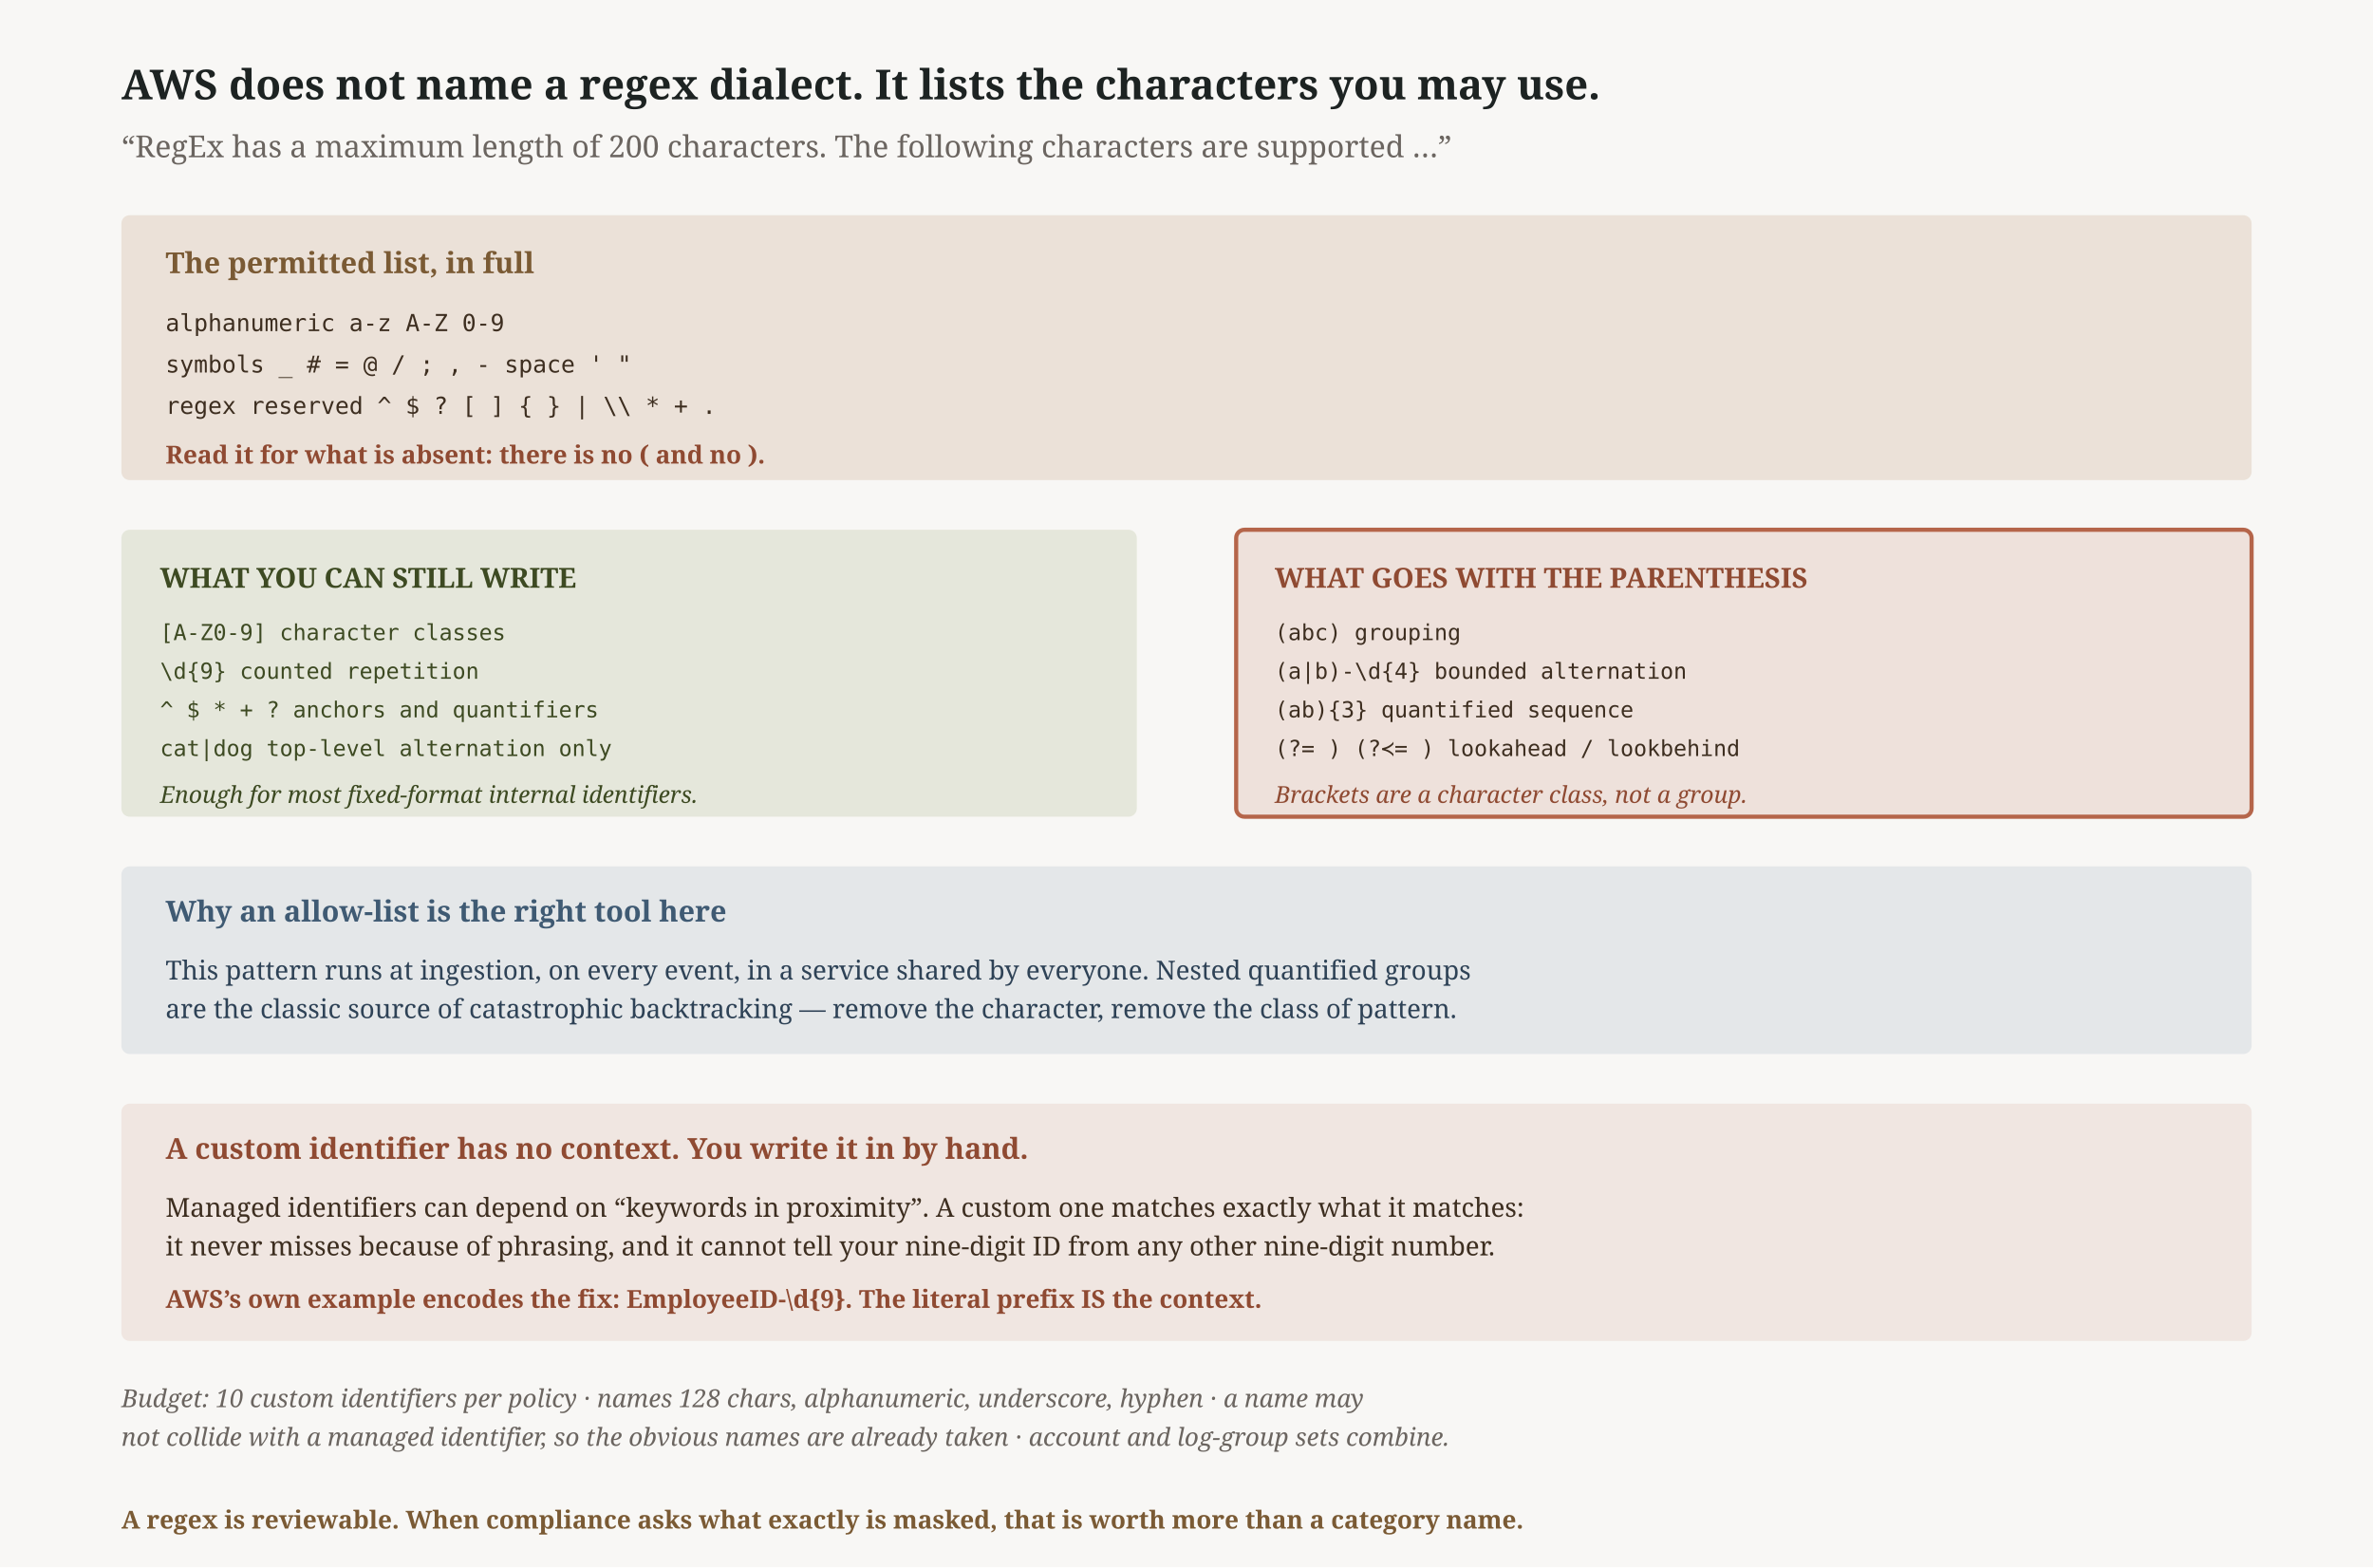
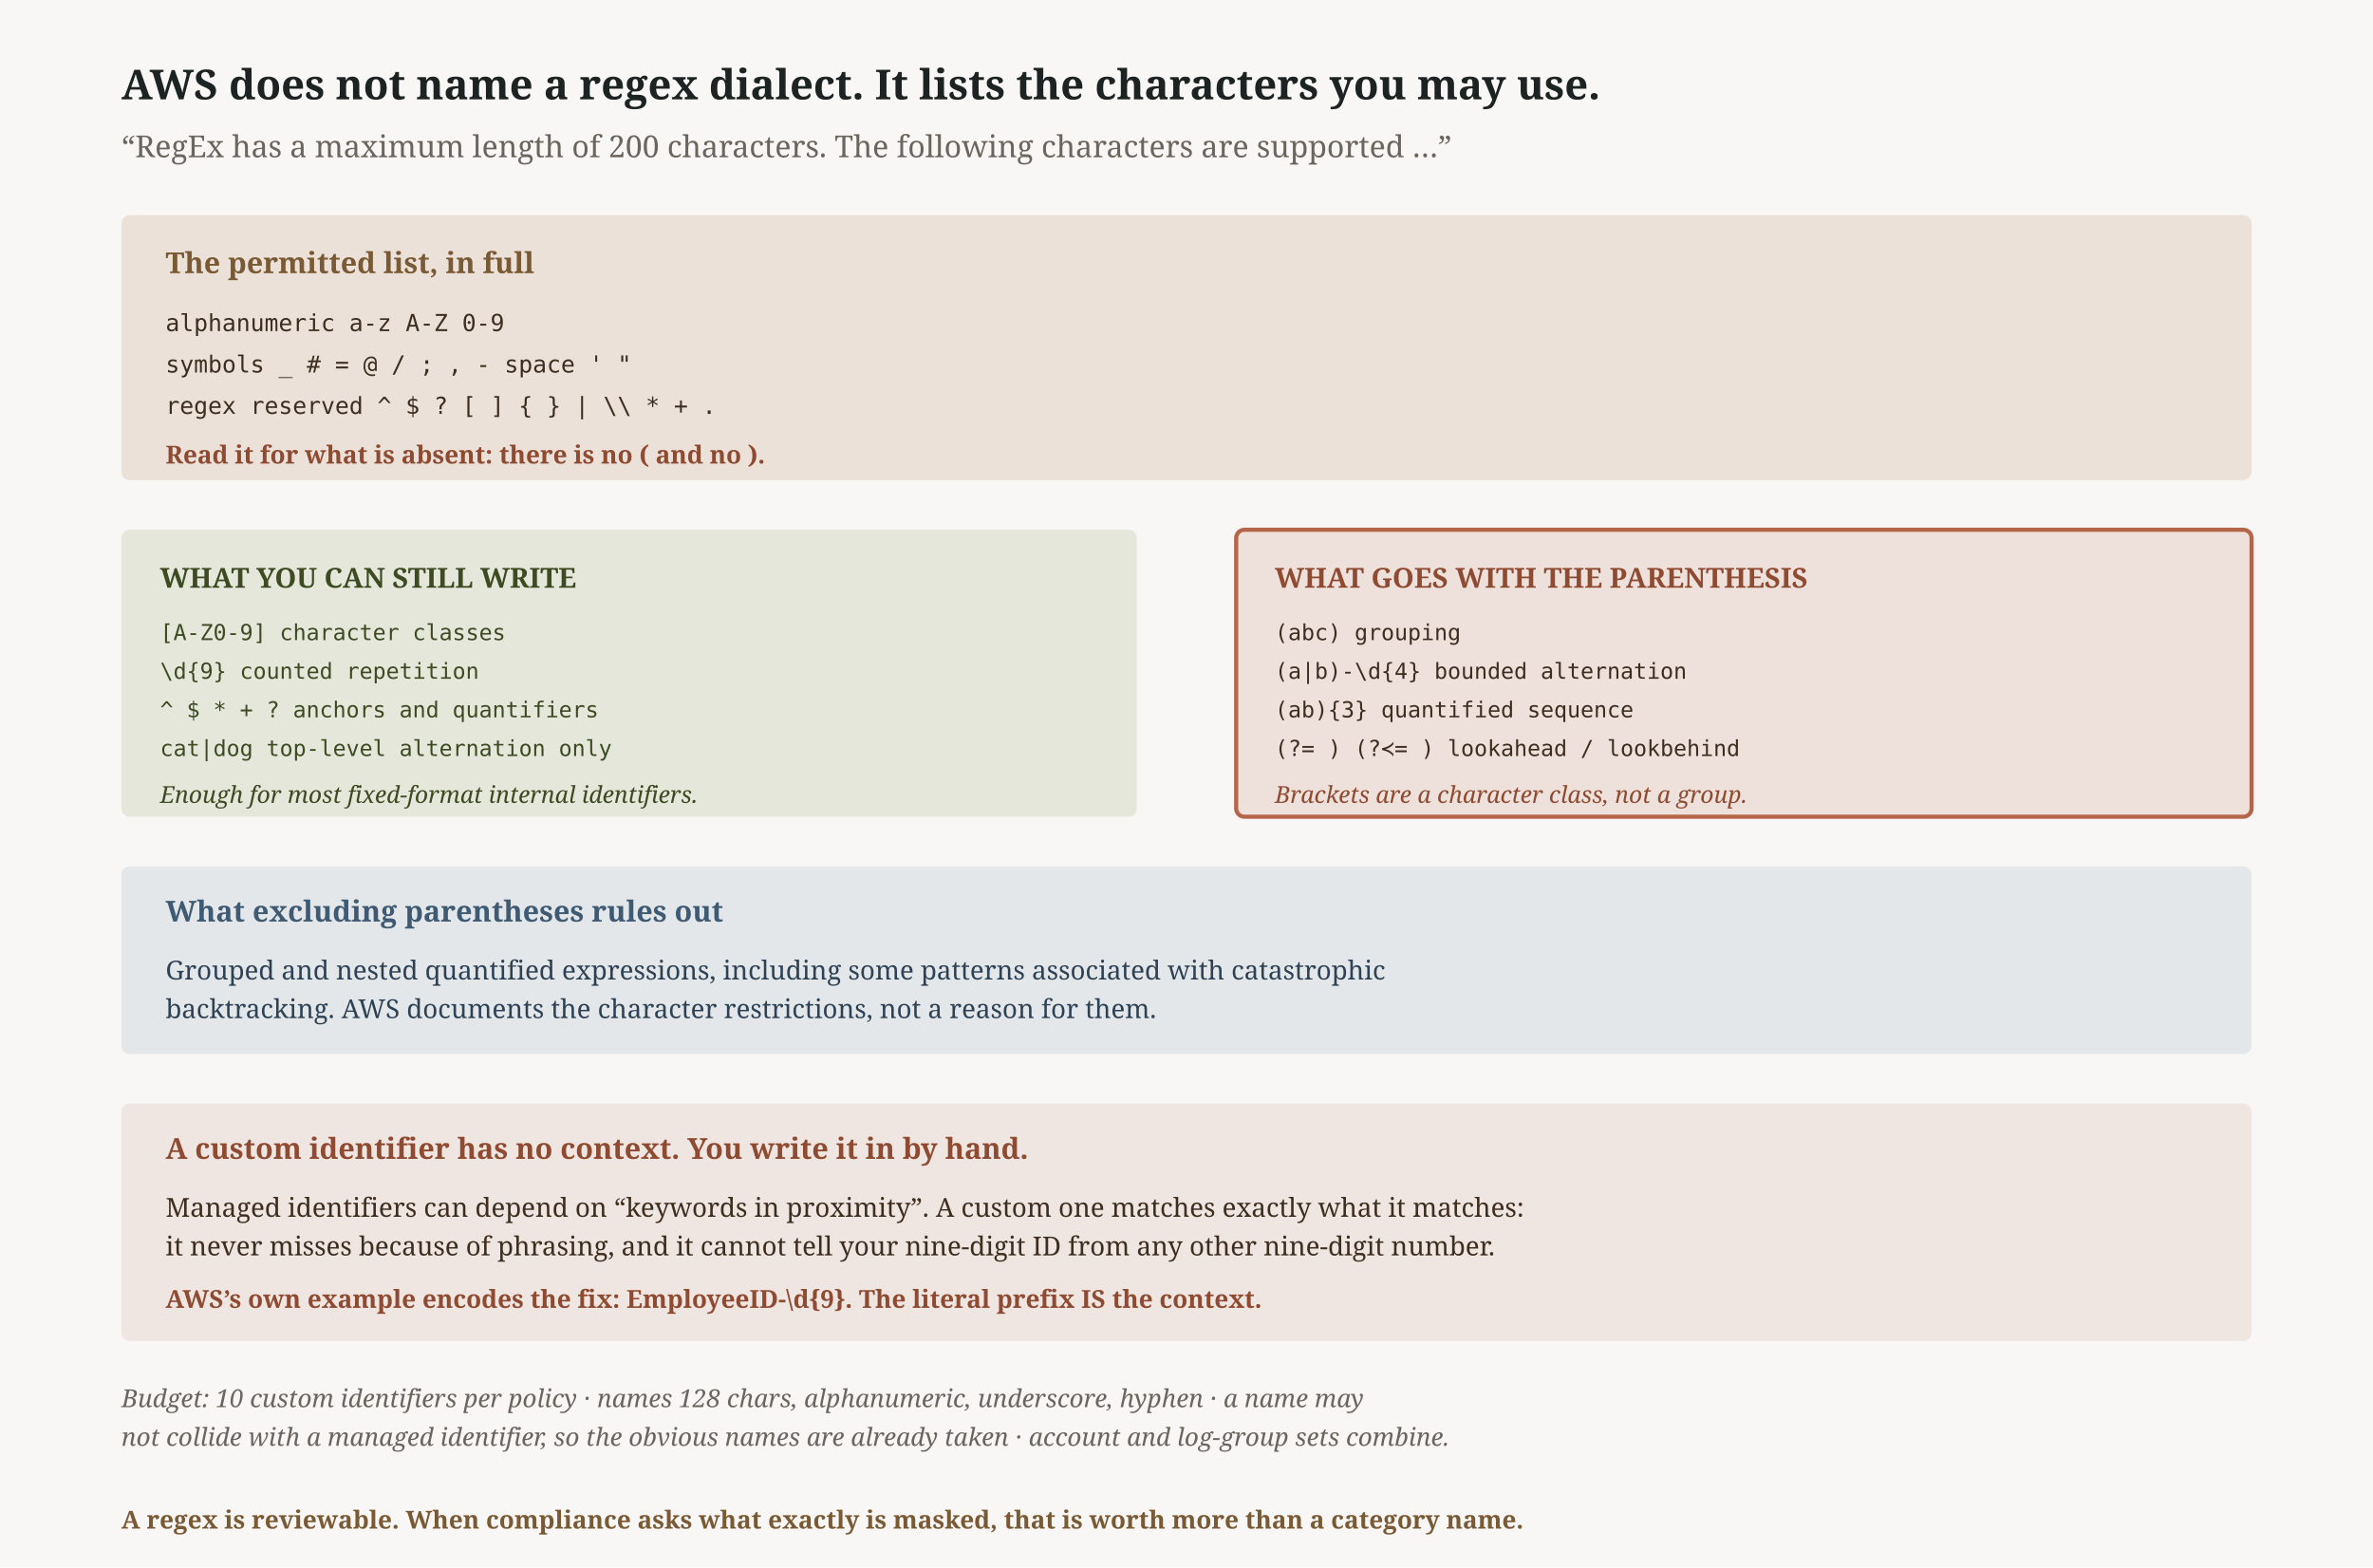
- <svg xmlns="http://www.w3.org/2000/svg" viewBox="0 0 860 568" style="width:100%;max-width:860px;" role="img" aria-label="Diagram: A CloudWatch Logs custom data identifier lets you define your own regular expression in a data protection policy, targeting business-specific PII that managed data identifiers cannot provide, and custom identifiers can be used in conjunction with managed ones. The documented constraint on the pattern is published as a list of permitted characters rather than a named dialect: alphanumerics, the symbols underscore, hash, equals, at, slash, semicolon, comma, hyphen, space, apostrophe and double quote, and the regex reserved characters caret, dollar, question mark, square brackets, braces, pipe, backslash, asterisk, plus and period. The opening and closing parenthesis are not on that list, and parentheses are what grouping, alternation scoped inside a pattern, quantified sequences, capture and non-capturing groups, lookahead and lookbehind are built from, so all of those are unavailable. The pipe is permitted but without parentheses it can only separate whole top-level patterns rather than express a bounded choice. Square brackets give character classes and braces give counted repetition, which covers most fixed-format identifiers, so the practical shape is a flat pattern with a literal anchor, a character class or two, and a count. A plausible reason for the restriction is that the pattern runs at ingestion on every log event in a shared managed service, and nested quantified groups are the classic source of catastrophic backtracking, so removing the character removes the class of pattern. The regex has a maximum length of 200 characters, names a maximum of 128 characters restricted to alphanumerics, underscore and hyphen, a custom identifier cannot share a name with a managed data identifier, and a maximum of 10 custom data identifiers are supported for each data protection policy within an overall document limit of 30,720 characters. A custom identifier is a pure pattern with none of the machine learning or keyword proximity inference that managed identifiers use, which means it never misses a detection because a log line lacked a nearby keyword, and equally it cannot distinguish a bare nine-digit employee number from any other nine-digit number, so the context must be written into the pattern as a literal exactly as the AWS example of EmployeeID followed by nine digits does. Custom identifiers may be defined in an account-level policy or in log-group-level policies and the two work in combination, so the effective set for a log group is the union of both.">
+ <svg xmlns="http://www.w3.org/2000/svg" viewBox="0 0 860 568" style="width:100%;max-width:860px;" role="img" aria-label="Diagram: A CloudWatch Logs custom data identifier lets you define your own regular expression in a data protection policy, targeting business-specific PII that managed data identifiers cannot provide, and custom identifiers can be used in conjunction with managed ones. The documented constraint on the pattern is published as a list of permitted characters rather than a named dialect: alphanumerics, the symbols underscore, hash, equals, at, slash, semicolon, comma, hyphen, space, apostrophe and double quote, and the regex reserved characters caret, dollar, question mark, square brackets, braces, pipe, backslash, asterisk, plus and period. The opening and closing parenthesis are not on that list, and parentheses are what grouping, alternation scoped inside a pattern, quantified sequences, capture and non-capturing groups, lookahead and lookbehind are built from, so all of those are unavailable. The pipe is permitted but without parentheses it can only separate whole top-level patterns rather than express a bounded choice. Square brackets give character classes and braces give counted repetition, which covers most fixed-format identifiers, so the practical shape is a flat pattern with a literal anchor, a character class or two, and a count. Excluding parentheses prevents grouped and nested quantified expressions, including some patterns associated with catastrophic backtracking, though AWS documents the supported-character restrictions without stating whether regex performance is the reason for them. The regex has a maximum length of 200 characters, names a maximum of 128 characters restricted to alphanumerics, underscore and hyphen, a custom identifier cannot share a name with a managed data identifier, and a maximum of 10 custom data identifiers are supported for each data protection policy within an overall document limit of 30,720 characters. A custom identifier is a pure pattern with none of the machine learning or keyword proximity inference that managed identifiers use, which means it never misses a detection because a log line lacked a nearby keyword, and equally it cannot distinguish a bare nine-digit employee number from any other nine-digit number, so the context must be written into the pattern as a literal exactly as the AWS example of EmployeeID followed by nine digits does. Custom identifiers may be defined in an account-level policy or in log-group-level policies and the two work in combination, so the effective set for a log group is the union of both.">
  <rect width="860" height="568" fill="#F8F7F5" />
  <text x="44" y="36" font-family="Georgia, serif" font-size="15" font-weight="bold" fill="#1D2322">AWS does not name a regex dialect. It lists the characters you may use.</text>
  <text x="44" y="57" font-family="Georgia, serif" font-size="11" fill="#6B6560">“RegEx has a maximum length of 200 characters. The following characters are supported …”</text>
  <rect x="44" y="78" width="772" height="96" rx="3" fill="#C4A484" opacity="0.26" />
  <text x="60" y="99" font-family="Georgia, serif" font-size="10.5" font-weight="bold" fill="#7A5A34">The permitted list, in full</text>
  <text x="60" y="120" font-family="Consolas, monospace" font-size="8.5" fill="#3D2E20">alphanumeric   a-z A-Z 0-9</text>
  <text x="60" y="135" font-family="Consolas, monospace" font-size="8.5" fill="#3D2E20">symbols        _  #  =  @  /  ;  ,  -  space  '  "</text>
  <text x="60" y="150" font-family="Consolas, monospace" font-size="8.5" fill="#3D2E20">regex reserved  ^  $  ?  [  ]  {  }  |  \\  *  +  .</text>
  <text x="60" y="168" font-family="Georgia, serif" font-size="9" font-weight="bold" fill="#8F4A32">Read it for what is absent: there is no ( and no ).</text>
  <rect x="44" y="192" width="368" height="104" rx="3" fill="#8A9A5B" opacity="0.17" />
  <text x="58" y="213" font-family="Georgia, serif" font-size="10" font-weight="bold" fill="#3D4A22">WHAT YOU CAN STILL WRITE</text>
  <text x="58" y="232" font-family="Consolas, monospace" font-size="8" fill="#3D4A22">[A-Z0-9]      character classes</text>
  <text x="58" y="246" font-family="Consolas, monospace" font-size="8" fill="#3D4A22">\d{9}         counted repetition</text>
  <text x="58" y="260" font-family="Consolas, monospace" font-size="8" fill="#3D4A22">^ $ * + ?     anchors and quantifiers</text>
  <text x="58" y="274" font-family="Consolas, monospace" font-size="8" fill="#3D4A22">cat|dog       top-level alternation only</text>
  <text x="58" y="291" font-family="Georgia, serif" font-size="8.5" font-style="italic" fill="#3D4A22">Enough for most fixed-format internal identifiers.</text>
  <rect x="448" y="192" width="368" height="104" rx="3" fill="#B5654A" opacity="0.15" />
  <rect x="448" y="192" width="368" height="104" rx="3" fill="none" stroke="#B5654A" stroke-width="1.5" />
  <text x="462" y="213" font-family="Georgia, serif" font-size="10" font-weight="bold" fill="#8F4A32">WHAT GOES WITH THE PARENTHESIS</text>
  <text x="462" y="232" font-family="Consolas, monospace" font-size="8" fill="#3D2E20">(abc)         grouping</text>
  <text x="462" y="246" font-family="Consolas, monospace" font-size="8" fill="#3D2E20">(a|b)-\d{4}   bounded alternation</text>
  <text x="462" y="260" font-family="Consolas, monospace" font-size="8" fill="#3D2E20">(ab){3}       quantified sequence</text>
  <text x="462" y="274" font-family="Consolas, monospace" font-size="8" fill="#3D2E20">(?= ) (?≺= )   lookahead / lookbehind</text>
  <text x="462" y="291" font-family="Georgia, serif" font-size="8.5" font-style="italic" fill="#8F4A32">Brackets are a character class, not a group.</text>
  <rect x="44" y="314" width="772" height="68" rx="3" fill="#5B7B9A" opacity="0.13" />
-   <text x="60" y="334" font-family="Georgia, serif" font-size="10.5" font-weight="bold" fill="#3F5A73">Why an allow-list is the right tool here</text>
-   <text x="60" y="355" font-family="Georgia, serif" font-size="9.5" fill="#2E4256">This pattern runs at ingestion, on every event, in a service shared by everyone. Nested quantified groups</text>
-   <text x="60" y="369" font-family="Georgia, serif" font-size="9.5" fill="#2E4256">are the classic source of catastrophic backtracking — remove the character, remove the class of pattern.</text>
+   <text x="60" y="334" font-family="Georgia, serif" font-size="10.5" font-weight="bold" fill="#3F5A73">What excluding parentheses rules out</text>
+   <text x="60" y="355" font-family="Georgia, serif" font-size="9.5" fill="#2E4256">Grouped and nested quantified expressions, including some patterns associated with catastrophic</text>
+   <text x="60" y="369" font-family="Georgia, serif" font-size="9.5" fill="#2E4256">backtracking. AWS documents the character restrictions, not a reason for them.</text>
  <rect x="44" y="400" width="772" height="86" rx="3" fill="#B5654A" opacity="0.12" />
  <text x="60" y="420" font-family="Georgia, serif" font-size="10.5" font-weight="bold" fill="#8F4A32">A custom identifier has no context. You write it in by hand.</text>
  <text x="60" y="441" font-family="Georgia, serif" font-size="9.5" fill="#3D2E20">Managed identifiers can depend on “keywords in proximity”. A custom one matches exactly what it matches:</text>
  <text x="60" y="455" font-family="Georgia, serif" font-size="9.5" fill="#3D2E20">it never misses because of phrasing, and it cannot tell your nine-digit ID from any other nine-digit number.</text>
  <text x="60" y="474" font-family="Georgia, serif" font-size="9" font-weight="bold" fill="#8F4A32">AWS’s own example encodes the fix: EmployeeID-\d{9}. The literal prefix IS the context.</text>
  <text x="44" y="510" font-family="Georgia, serif" font-size="9" font-style="italic" fill="#6B6560">Budget: 10 custom identifiers per policy · names 128 chars, alphanumeric, underscore, hyphen · a name may</text>
  <text x="44" y="524" font-family="Georgia, serif" font-size="9" font-style="italic" fill="#6B6560">not collide with a managed identifier, so the obvious names are already taken · account and log-group sets combine.</text>
  <text x="44" y="554" font-family="Georgia, serif" font-size="9" font-weight="bold" fill="#7A5A34">A regex is reviewable. When compliance asks what exactly is masked, that is worth more than a category name.</text>
</svg>
